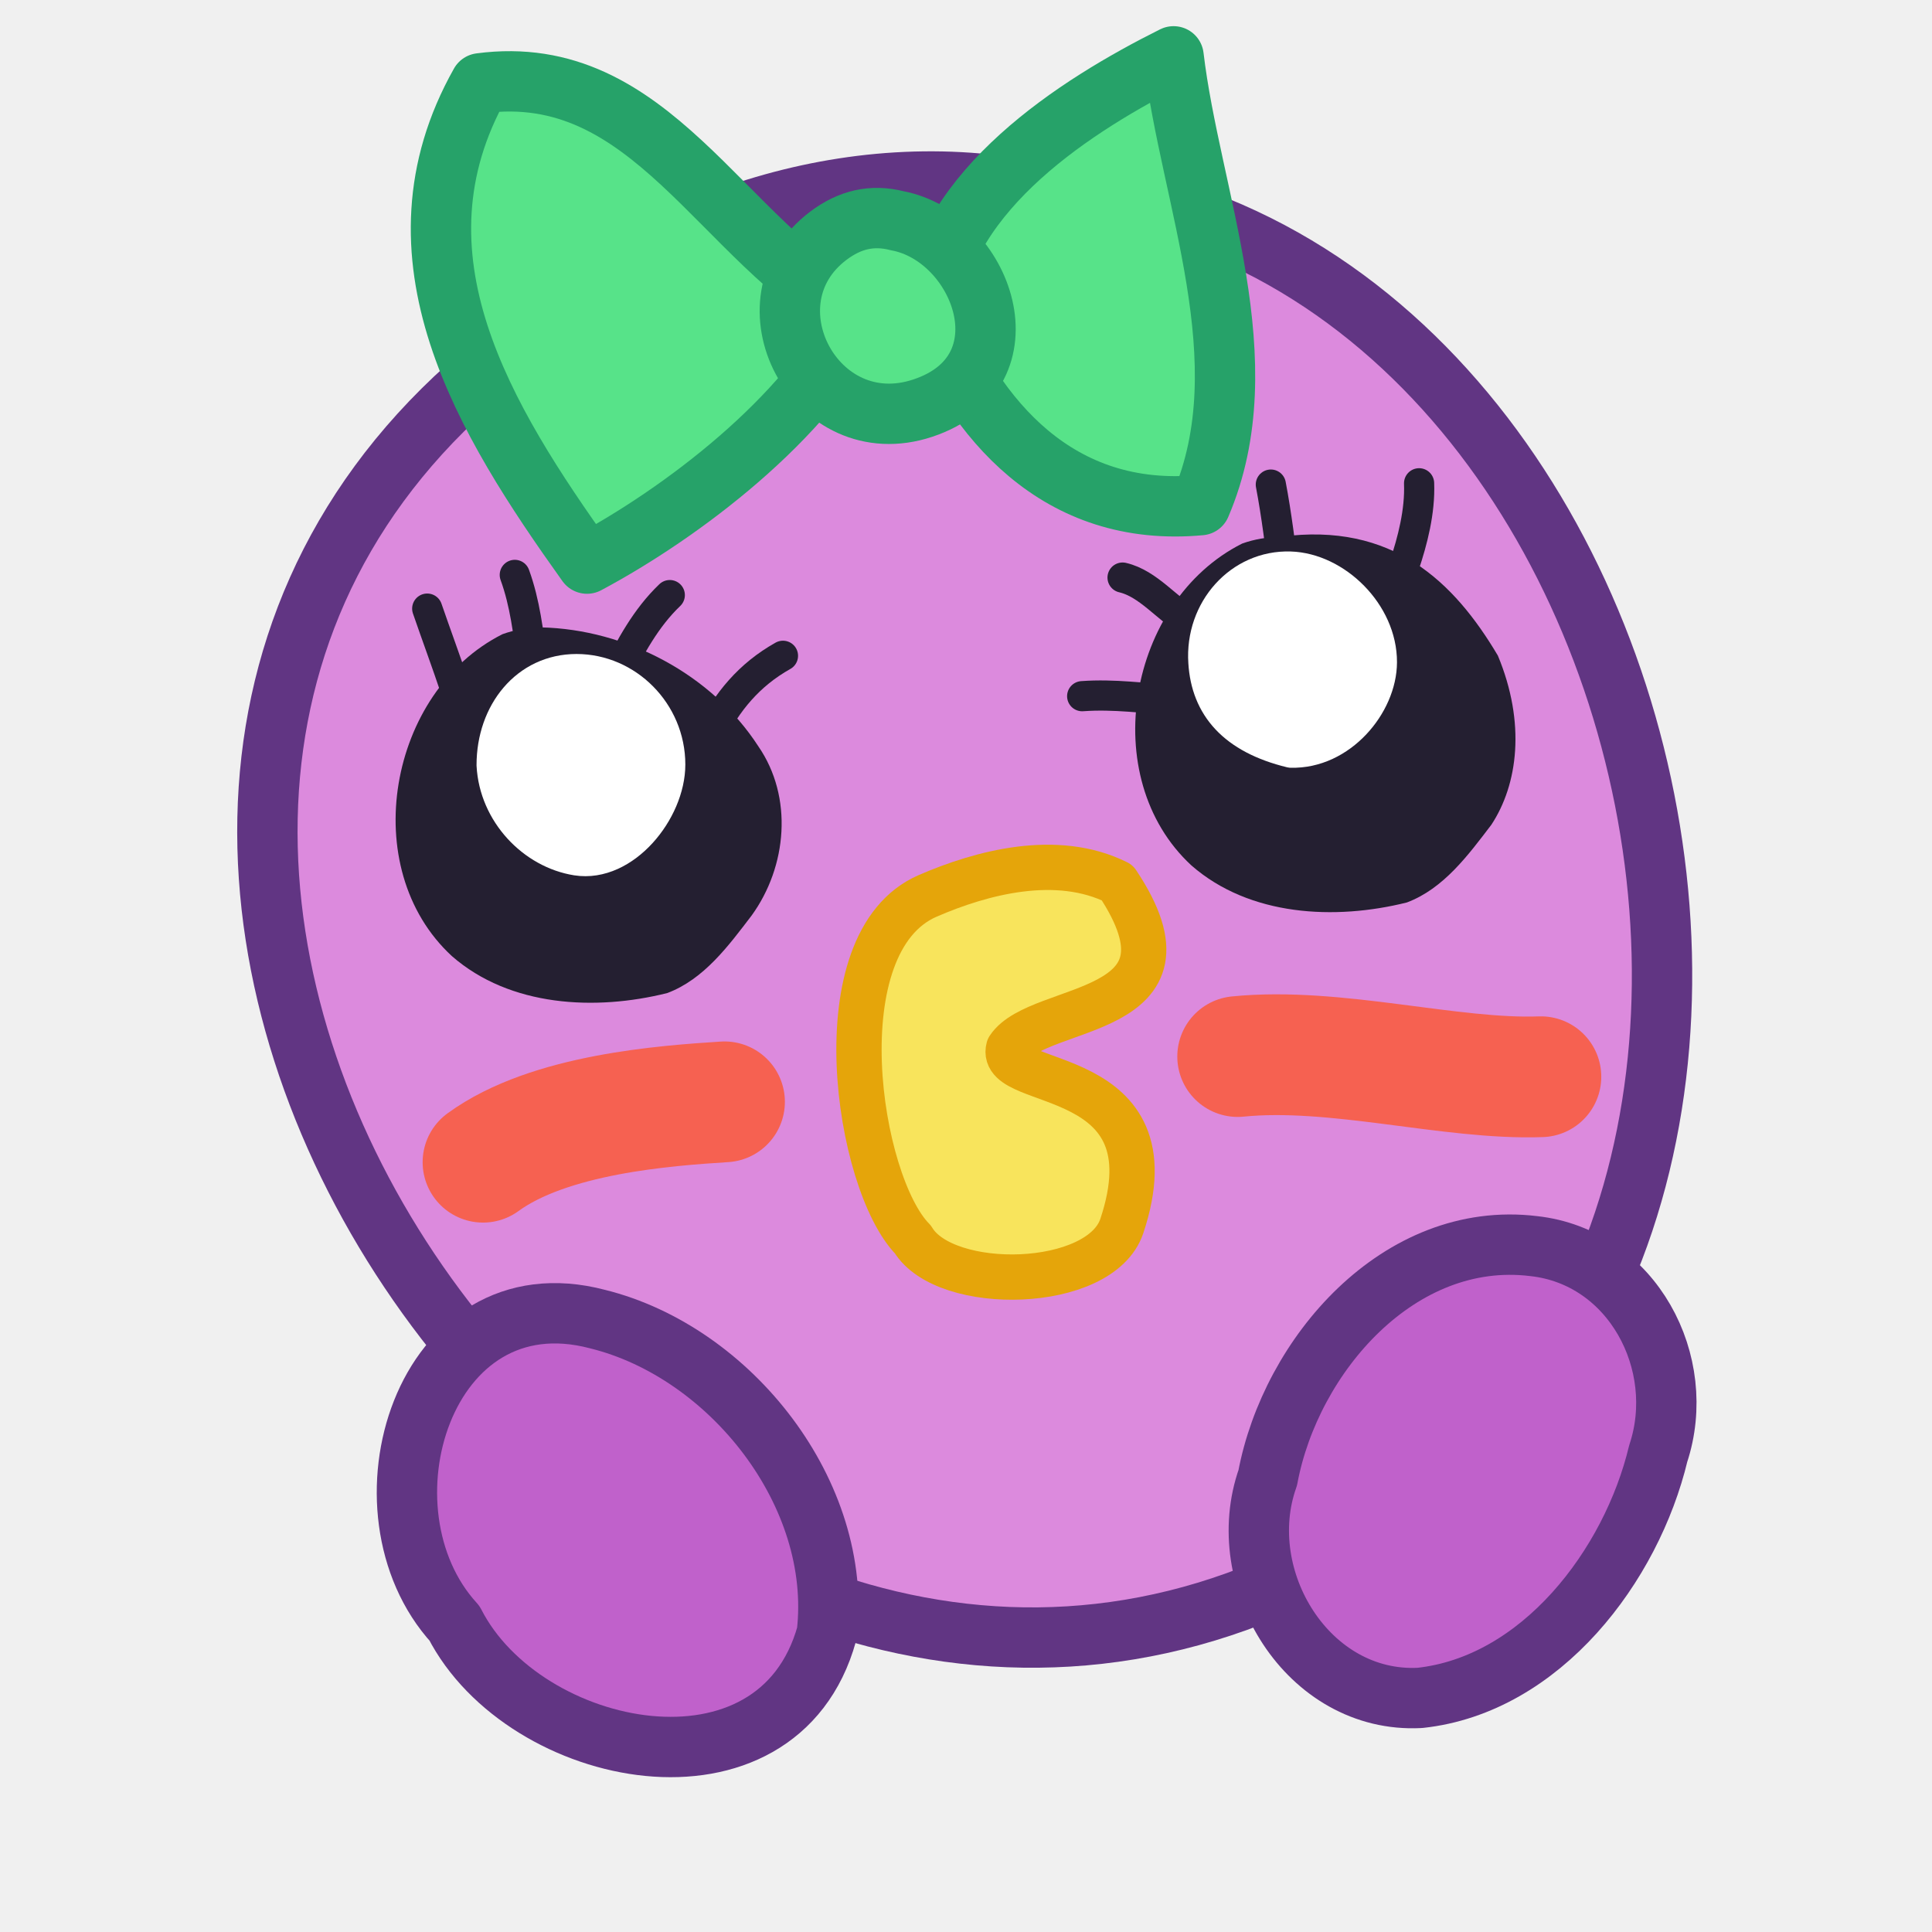
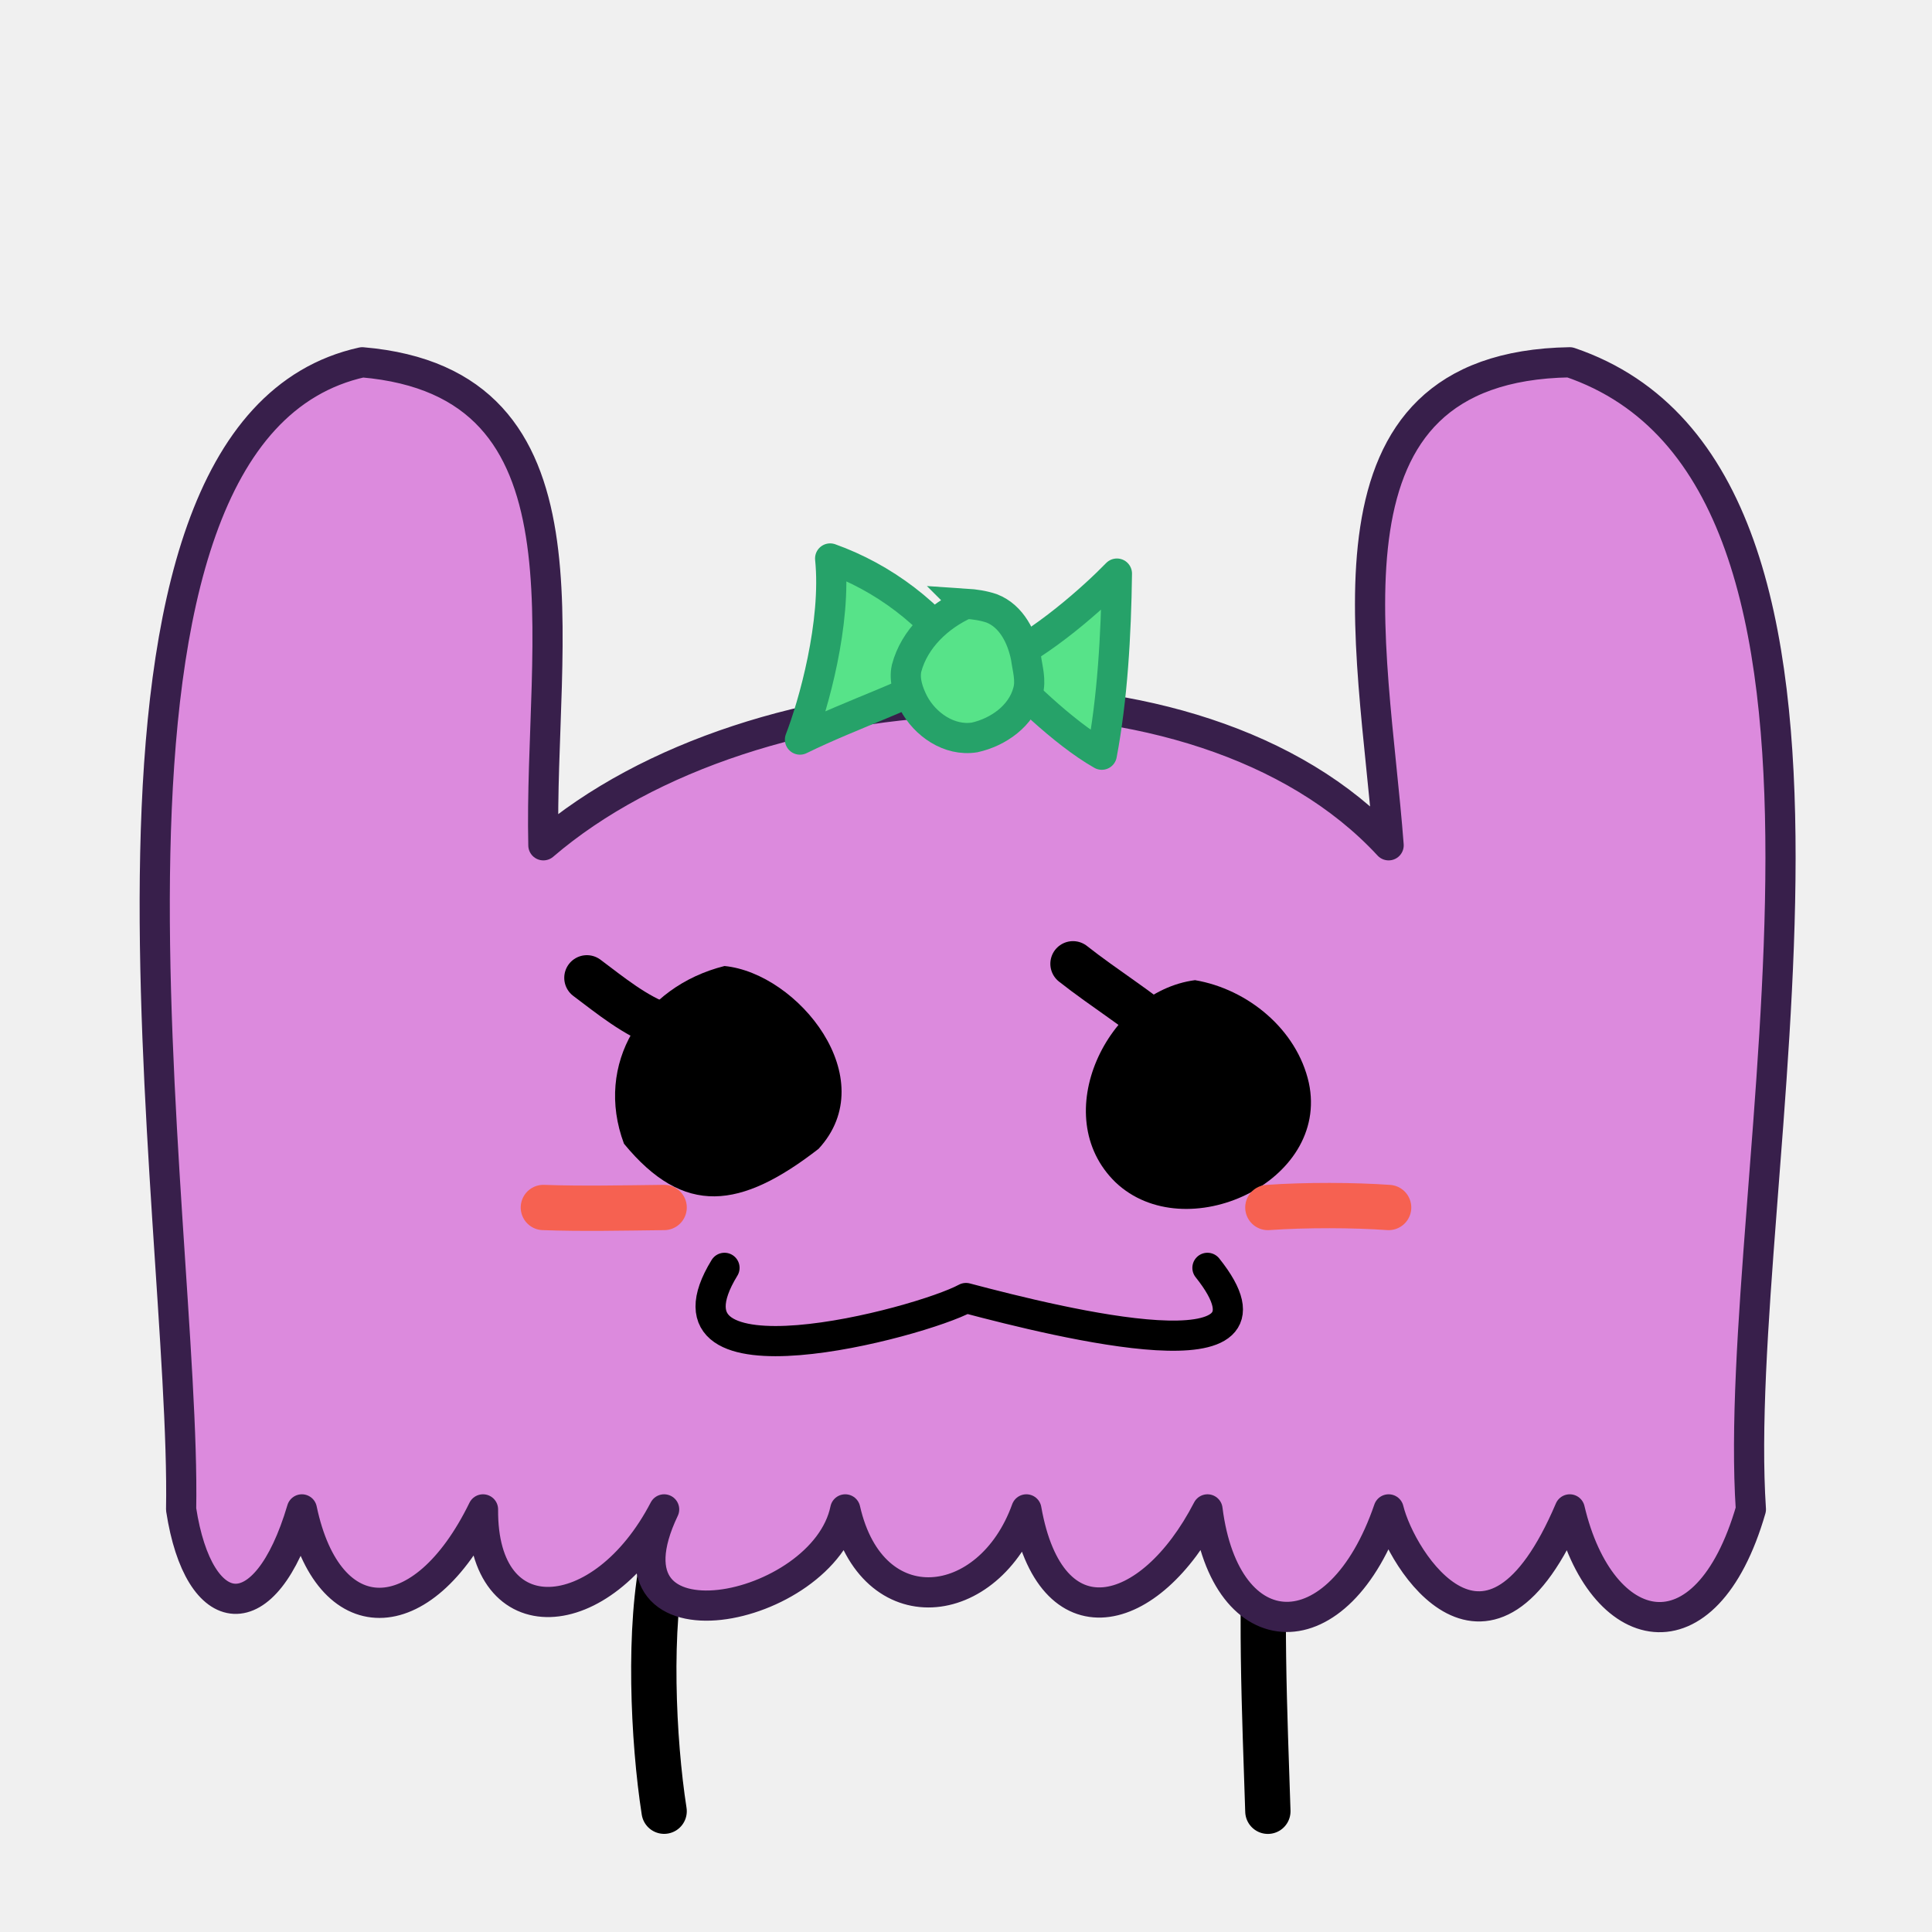
<svg xmlns="http://www.w3.org/2000/svg" width="128" height="128" viewBox="0 0 33.867 33.867" version="1.1" id="svg8">
  <defs id="defs2" />
  <g id="layer1" transform="translate(0,-263.1333)">
-     <path style="opacity:1;fill:#dc8add;fill-opacity:1;fill-rule:nonzero;stroke:#613583;stroke-width:1.058;stroke-linecap:round;stroke-linejoin:round;stroke-miterlimit:4;stroke-dasharray:none;stroke-opacity:1;paint-order:normal" d="M 17.302,266.366 C 29.703,266.148 34.089,287.094 21.954,291.105 10.473,295.578 -1.385,278.5 8.197,269.91 c 2.336,-2.401 5.725,-3.896 9.105,-3.544 z" id="rect836" />
-     <path style="fill:#241f31;fill-opacity:1;stroke:none;stroke-width:1.058;stroke-linecap:round;stroke-linejoin:round;stroke-miterlimit:4;stroke-dasharray:none;stroke-opacity:1" d="m 8.807,274.251 c -1.996,1.004 -2.56,4.097 -0.886,5.642 1.02,0.891 2.517,0.963 3.776,0.648 0.645,-0.242 1.076,-0.832 1.48,-1.361 0.62,-0.857 0.731,-2.074 0.115,-2.966 -0.816,-1.26 -2.316,-2.05 -3.809,-2.083 -0.23,0.005 -0.46,0.041 -0.677,0.12 z" id="path970" />
-     <path style="fill:#241f31;fill-opacity:1;stroke:none;stroke-width:1.058;stroke-linecap:round;stroke-linejoin:round;stroke-miterlimit:4;stroke-dasharray:none;stroke-opacity:1" d="m 21.772,272.663 c -1.996,1.004 -2.56,4.097 -0.886,5.642 1.02,0.891 2.517,0.963 3.776,0.648 0.645,-0.242 1.076,-0.832 1.48,-1.361 0.467,-0.708 0.607,-1.783 0.115,-2.966 -0.766,-1.292 -1.847,-2.348 -3.809,-2.083 -0.23,0.005 -0.46,0.041 -0.677,0.12 z" id="path970-2" />
-     <path style="fill:#f8e45c;fill-opacity:1;stroke:#e5a50a;stroke-width:0.794;stroke-linecap:round;stroke-linejoin:round;stroke-miterlimit:4;stroke-dasharray:none;stroke-opacity:1" d="m 19.584,278.605 c -1.058,-0.529 -2.375,-0.178 -3.321,0.232 -1.88,0.813 -1.235,5.036 -0.26,6.024 0.563,0.939 3.287,0.887 3.662,-0.236 0.949,-2.847 -2.184,-2.385 -1.984,-3.118 0.535,-0.803 3.492,-0.52 1.904,-2.901 z" id="path1003" />
-     <path style="fill:#c061cb;fill-opacity:1;stroke:#613583;stroke-width:1.058;stroke-linecap:round;stroke-linejoin:round;stroke-miterlimit:4;stroke-dasharray:none;stroke-opacity:1" d="m 24.887,292.897 c -1.96,0.1 -3.291,-2.091 -2.664,-3.859 0.403,-2.152 2.306,-4.349 4.662,-4.061 1.732,0.19 2.709,2.05 2.183,3.636 -0.471,1.965 -2.052,4.055 -4.18,4.284 z" id="path1005" />
-     <path style="fill:#c061cb;fill-opacity:1;stroke:#613583;stroke-width:1.058;stroke-linecap:round;stroke-linejoin:round;stroke-miterlimit:4;stroke-dasharray:none;stroke-opacity:1" d="m 14.494,291.767 c -0.861,3.106 -5.306,2.21 -6.527,-0.178 -1.806,-1.975 -0.546,-6.14 2.51,-5.332 2.333,0.578 4.299,3.07 4.017,5.511 z" id="path1005-9" />
-     <path style="fill:none;stroke:#f66151;stroke-width:2.117;stroke-linecap:round;stroke-linejoin:round;stroke-opacity:1;stroke-miterlimit:4;stroke-dasharray:none" d="M 8.467,283.506 C 9.632,282.656 11.676,282.514 12.7,282.448" id="path1037" />
-     <path style="fill:none;stroke:#f66151;stroke-width:2.117;stroke-linecap:round;stroke-linejoin:round;stroke-miterlimit:4;stroke-dasharray:none;stroke-opacity:1" d="m 21.696,281.654 c 1.72,-0.173 3.726,0.412 5.315,0.354" id="path1041" />
-     <g id="g1184">
-       <path id="path1160" d="m 7.489,273.802 c 0.157,0.456 0.342,0.955 0.496,1.417" style="fill:none;stroke:#241f31;stroke-width:0.529;stroke-linecap:round;stroke-linejoin:round;stroke-opacity:1;stroke-miterlimit:4;stroke-dasharray:none" />
-       <path id="path1162" d="m 11.741,273.565 c -0.422,0.404 -0.692,0.913 -0.945,1.417" style="fill:none;stroke:#241f31;stroke-width:0.529;stroke-linecap:round;stroke-linejoin:round;stroke-opacity:1;stroke-miterlimit:4;stroke-dasharray:none" />
-       <path id="path1164" d="m 13.725,274.629 c -0.592,0.332 -0.981,0.804 -1.276,1.394" style="fill:none;stroke:#241f31;stroke-width:0.529;stroke-linecap:round;stroke-linejoin:round;stroke-opacity:1;stroke-miterlimit:4;stroke-dasharray:none" />
-       <path id="path1166" d="m 9.024,273.211 c 0.18,0.494 0.237,1.008 0.307,1.536" style="fill:none;stroke:#241f31;stroke-width:0.529;stroke-linecap:round;stroke-linejoin:round;stroke-opacity:1;stroke-miterlimit:4;stroke-dasharray:none" />
-       <path id="path1168" d="m 18.97,275.337 c 0.561,-0.041 1.095,0.039 1.63,0.071" style="fill:none;stroke:#241f31;stroke-width:0.529;stroke-linecap:round;stroke-linejoin:round;stroke-opacity:1;stroke-miterlimit:4;stroke-dasharray:none" />
-       <path id="path1170" d="m 19.678,273.258 c 0.453,0.105 0.779,0.55 1.181,0.78" style="fill:none;stroke:#241f31;stroke-width:0.529;stroke-linecap:round;stroke-linejoin:round;stroke-opacity:1;stroke-miterlimit:4;stroke-dasharray:none" />
-       <path id="path1172" d="m 22.277,271.628 c 0.102,0.534 0.165,1.072 0.236,1.606" style="fill:none;stroke:#241f31;stroke-width:0.529;stroke-linecap:round;stroke-linejoin:round;stroke-opacity:1;stroke-miterlimit:4;stroke-dasharray:none" />
-       <path id="path1174" d="m 24.876,271.605 c 0.019,0.495 -0.115,1.008 -0.26,1.441" style="fill:none;stroke:#241f31;stroke-width:0.529;stroke-linecap:round;stroke-linejoin:round;stroke-opacity:1;stroke-miterlimit:4;stroke-dasharray:none" />
+     <path style="opacity:1;fill:#dc8add;fill-opacity:1;fill-rule:nonzero;stroke:#613583;stroke-width:1.058;stroke-linecap:round;stroke-linejoin:round;stroke-miterlimit:4;stroke-dasharray:none;stroke-opacity:1;paint-order:normal" d="m -18.512,267.034 c 12.401,-0.219 16.788,20.728 4.652,24.738 -11.481,4.473 -23.339,-12.605 -13.757,-21.194 2.336,-2.401 5.725,-3.896 9.105,-3.544 z" id="rect836" />
+     <path style="fill:#241f31;fill-opacity:1;stroke:none;stroke-width:1.058;stroke-linecap:round;stroke-linejoin:round;stroke-miterlimit:4;stroke-dasharray:none;stroke-opacity:1" d="m -27.007,274.919 c -1.996,1.004 -2.56,4.097 -0.886,5.642 1.02,0.891 2.517,0.963 3.776,0.648 0.645,-0.242 1.076,-0.832 1.48,-1.361 0.62,-0.857 0.731,-2.074 0.115,-2.966 -0.816,-1.26 -2.316,-2.05 -3.809,-2.083 -0.23,0.005 -0.46,0.041 -0.677,0.12 z" id="path970" />
+     <path style="fill:#241f31;fill-opacity:1;stroke:none;stroke-width:1.058;stroke-linecap:round;stroke-linejoin:round;stroke-miterlimit:4;stroke-dasharray:none;stroke-opacity:1" d="m -14.042,273.331 c -1.996,1.004 -2.56,4.097 -0.886,5.642 1.02,0.891 2.517,0.963 3.776,0.648 0.645,-0.242 1.076,-0.832 1.48,-1.361 0.467,-0.708 0.607,-1.783 0.115,-2.966 -0.766,-1.292 -1.847,-2.348 -3.809,-2.083 -0.23,0.005 -0.46,0.041 -0.677,0.12 z" id="path970-2" />
+     <path style="fill:#f8e45c;fill-opacity:1;stroke:#e5a50a;stroke-width:0.794;stroke-linecap:round;stroke-linejoin:round;stroke-miterlimit:4;stroke-dasharray:none;stroke-opacity:1" d="m -16.23,279.273 c -1.058,-0.529 -2.375,-0.178 -3.321,0.232 -1.88,0.813 -1.235,5.036 -0.26,6.024 0.563,0.939 3.287,0.887 3.662,-0.236 0.949,-2.847 -2.184,-2.385 -1.984,-3.118 0.535,-0.803 3.492,-0.52 1.904,-2.901 z" id="path1003" />
+     <path style="fill:#c061cb;fill-opacity:1;stroke:#613583;stroke-width:1.058;stroke-linecap:round;stroke-linejoin:round;stroke-miterlimit:4;stroke-dasharray:none;stroke-opacity:1" d="m -10.927,293.565 c -1.96,0.1 -3.291,-2.091 -2.664,-3.859 0.403,-2.152 2.306,-4.349 4.662,-4.061 1.732,0.19 2.709,2.05 2.183,3.636 -0.471,1.965 -2.052,4.055 -4.18,4.284 z" id="path1005" />
+     <path style="fill:#c061cb;fill-opacity:1;stroke:#613583;stroke-width:1.058;stroke-linecap:round;stroke-linejoin:round;stroke-miterlimit:4;stroke-dasharray:none;stroke-opacity:1" d="m -21.32,292.435 c -0.861,3.106 -5.306,2.21 -6.527,-0.178 -1.806,-1.975 -0.546,-6.14 2.51,-5.332 2.333,0.578 4.299,3.07 4.017,5.511 z" id="path1005-9" />
+     <path style="fill:none;stroke:#f66151;stroke-width:2.117;stroke-linecap:round;stroke-linejoin:round;stroke-miterlimit:4;stroke-dasharray:none;stroke-opacity:1" d="m -27.347,284.174 c 1.165,-0.85 3.209,-0.993 4.233,-1.058" id="path1037" />
+     <path style="fill:none;stroke:#f66151;stroke-width:2.117;stroke-linecap:round;stroke-linejoin:round;stroke-miterlimit:4;stroke-dasharray:none;stroke-opacity:1" d="m -14.118,282.322 c 1.72,-0.173 3.726,0.412 5.315,0.354" id="path1041" />
+     <g id="g1184" transform="translate(-35.81412,0.6681738)">
+       <path id="path1160" d="m 7.489,273.802 c 0.157,0.456 0.342,0.955 0.496,1.417" style="fill:none;stroke:#241f31;stroke-width:0.529;stroke-linecap:round;stroke-linejoin:round;stroke-miterlimit:4;stroke-dasharray:none;stroke-opacity:1" />
+       <path id="path1162" d="m 11.741,273.565 c -0.422,0.404 -0.692,0.913 -0.945,1.417" style="fill:none;stroke:#241f31;stroke-width:0.529;stroke-linecap:round;stroke-linejoin:round;stroke-miterlimit:4;stroke-dasharray:none;stroke-opacity:1" />
+       <path id="path1164" d="m 13.725,274.629 c -0.592,0.332 -0.981,0.804 -1.276,1.394" style="fill:none;stroke:#241f31;stroke-width:0.529;stroke-linecap:round;stroke-linejoin:round;stroke-miterlimit:4;stroke-dasharray:none;stroke-opacity:1" />
+       <path id="path1166" d="m 9.024,273.211 c 0.18,0.494 0.237,1.008 0.307,1.536" style="fill:none;stroke:#241f31;stroke-width:0.529;stroke-linecap:round;stroke-linejoin:round;stroke-miterlimit:4;stroke-dasharray:none;stroke-opacity:1" />
+       <path id="path1168" d="m 18.97,275.337 c 0.561,-0.041 1.095,0.039 1.63,0.071" style="fill:none;stroke:#241f31;stroke-width:0.529;stroke-linecap:round;stroke-linejoin:round;stroke-miterlimit:4;stroke-dasharray:none;stroke-opacity:1" />
+       <path id="path1170" d="m 19.678,273.258 c 0.453,0.105 0.779,0.55 1.181,0.78" style="fill:none;stroke:#241f31;stroke-width:0.529;stroke-linecap:round;stroke-linejoin:round;stroke-miterlimit:4;stroke-dasharray:none;stroke-opacity:1" />
+       <path id="path1172" d="m 22.277,271.628 c 0.102,0.534 0.165,1.072 0.236,1.606" style="fill:none;stroke:#241f31;stroke-width:0.529;stroke-linecap:round;stroke-linejoin:round;stroke-miterlimit:4;stroke-dasharray:none;stroke-opacity:1" />
+       <path id="path1174" d="m 24.876,271.605 c 0.019,0.495 -0.115,1.008 -0.26,1.441" style="fill:none;stroke:#241f31;stroke-width:0.529;stroke-linecap:round;stroke-linejoin:round;stroke-miterlimit:4;stroke-dasharray:none;stroke-opacity:1" />
    </g>
-     <path style="opacity:1;fill:#ffffff;fill-opacity:1;fill-rule:nonzero;stroke:#ffffff;stroke-width:0.529;stroke-linecap:round;stroke-linejoin:round;stroke-miterlimit:4;stroke-dasharray:none;stroke-opacity:1;paint-order:normal" d="m 11.749,276.535 c -5e-6,0.822 -0.799,1.814 -1.643,1.681 -0.771,-0.122 -1.443,-0.82 -1.488,-1.671 -4e-7,-0.926 0.601,-1.683 1.488,-1.683 0.887,0 1.643,0.747 1.643,1.674 z" id="path1099" />
-     <path style="opacity:1;fill:#ffffff;fill-opacity:1;fill-rule:nonzero;stroke:#ffffff;stroke-width:0.529;stroke-linecap:round;stroke-linejoin:round;stroke-miterlimit:4;stroke-dasharray:none;stroke-opacity:1;paint-order:normal" d="m 24.224,274.742 c -0.002,0.752 -0.712,1.611 -1.598,1.585 -1.009,-0.245 -1.484,-0.797 -1.531,-1.585 -0.061,-0.924 0.636,-1.705 1.523,-1.677 0.802,0.025 1.609,0.807 1.606,1.677 z" id="path1099-9" />
-     <path style="fill:#57e389;fill-opacity:1;stroke:#26a269;stroke-width:1.058;stroke-linecap:round;stroke-linejoin:round;stroke-miterlimit:4;stroke-dasharray:none;stroke-opacity:1" d="m 8.419,264.594 c -1.705,3.026 0.073,5.902 1.871,8.419 1.675,-0.895 3.845,-2.546 4.744,-4.343 -2.407,-1.315 -3.613,-4.476 -6.615,-4.076 z" id="path1186" />
-     <path style="fill:#57e389;fill-opacity:1;stroke:#26a269;stroke-width:1.058;stroke-linecap:round;stroke-linejoin:round;stroke-miterlimit:4;stroke-dasharray:none;stroke-opacity:1" d="m 16.32,268.562 c 0.238,-2.106 2.535,-3.583 4.252,-4.441 0.291,2.471 1.553,5.345 0.472,7.867 -2.499,0.232 -3.955,-1.501 -4.725,-3.425 z" id="path1190" />
-     <path style="fill:#57e389;fill-opacity:1;stroke:#26a269;stroke-width:1.058;stroke-linecap:round;stroke-linejoin:round;stroke-miterlimit:4;stroke-dasharray:none;stroke-opacity:1" d="m 15.729,267.003 c -0.448,-0.115 -0.838,-0.015 -1.205,0.26 -1.537,1.153 -0.237,3.654 1.654,3.024 1.915,-0.638 1.038,-3.005 -0.449,-3.284 z" id="path1188" />
+     <path style="opacity:1;fill:#ffffff;fill-opacity:1;fill-rule:nonzero;stroke:#ffffff;stroke-width:0.529;stroke-linecap:round;stroke-linejoin:round;stroke-miterlimit:4;stroke-dasharray:none;stroke-opacity:1;paint-order:normal" d="m -24.065,277.204 c -5e-6,0.822 -0.799,1.814 -1.643,1.681 -0.771,-0.122 -1.443,-0.82 -1.488,-1.671 -1e-6,-0.926 0.601,-1.683 1.488,-1.683 0.887,0 1.643,0.747 1.643,1.674 z" id="path1099" />
+     <path style="opacity:1;fill:#ffffff;fill-opacity:1;fill-rule:nonzero;stroke:#ffffff;stroke-width:0.529;stroke-linecap:round;stroke-linejoin:round;stroke-miterlimit:4;stroke-dasharray:none;stroke-opacity:1;paint-order:normal" d="m -11.59,275.41 c -0.002,0.752 -0.712,1.611 -1.598,1.585 -1.009,-0.245 -1.484,-0.797 -1.531,-1.585 -0.061,-0.924 0.636,-1.705 1.523,-1.677 0.802,0.025 1.609,0.807 1.606,1.677 z" id="path1099-9" />
+     <path style="fill:#57e389;fill-opacity:1;stroke:#26a269;stroke-width:1.058;stroke-linecap:round;stroke-linejoin:round;stroke-miterlimit:4;stroke-dasharray:none;stroke-opacity:1" d="m -27.395,265.262 c -1.705,3.026 0.073,5.902 1.871,8.419 1.675,-0.895 3.845,-2.546 4.744,-4.343 -2.407,-1.315 -3.613,-4.476 -6.615,-4.076 z" id="path1186" />
+     <path style="fill:#57e389;fill-opacity:1;stroke:#26a269;stroke-width:1.058;stroke-linecap:round;stroke-linejoin:round;stroke-miterlimit:4;stroke-dasharray:none;stroke-opacity:1" d="m -19.494,269.23 c 0.238,-2.106 2.535,-3.583 4.252,-4.441 0.291,2.471 1.553,5.345 0.472,7.867 -2.499,0.232 -3.955,-1.501 -4.725,-3.425 z" id="path1190" />
+     <path style="fill:#57e389;fill-opacity:1;stroke:#26a269;stroke-width:1.058;stroke-linecap:round;stroke-linejoin:round;stroke-miterlimit:4;stroke-dasharray:none;stroke-opacity:1" d="m -20.085,267.671 c -0.448,-0.115 -0.838,-0.015 -1.205,0.26 -1.537,1.153 -0.237,3.654 1.654,3.024 1.915,-0.638 1.038,-3.005 -0.449,-3.284 z" id="path1188" />
+     <path style="fill:none;stroke:#000000;stroke-width:0.794;stroke-linecap:round;stroke-linejoin:round;stroke-opacity:1;stroke-miterlimit:4;stroke-dasharray:none" d="m 11.642,290.385 c -0.285,1.257 -0.194,3.254 0,4.498" id="path918" />
+     <path style="fill:none;stroke:#000000;stroke-width:0.794;stroke-linecap:round;stroke-linejoin:round;stroke-opacity:1;stroke-miterlimit:4;stroke-dasharray:none" d="m 22.225,289.592 c -0.152,1.503 -0.052,3.652 0,5.292" id="path920" />
+     <path style="fill:#dc8add;stroke:#381f4b;stroke-width:0.529;stroke-linecap:round;stroke-linejoin:round;stroke-opacity:1;fill-opacity:1;stroke-miterlimit:4;stroke-dasharray:none" d="m 3.175,289.592 c 0.093,-5.083 -2.36,-18.883 3.175,-20.108 4.195,0.359 3.094,4.861 3.175,8.467 3.689,-3.167 11.494,-3.593 14.817,0 -0.271,-3.571 -1.418,-8.391 3.175,-8.467 5.993,2.032 2.801,14.444 3.175,20.108 -0.79,2.733 -2.635,2.294 -3.175,0 -1.415,3.325 -2.954,0.906 -3.175,0 -0.874,2.552 -2.863,2.475 -3.175,0 -1.011,1.958 -2.754,2.385 -3.175,0 -0.657,1.822 -2.709,2.054 -3.175,0 -0.374,1.826 -4.432,2.636 -3.175,0 -1.086,2.088 -3.193,2.24 -3.175,0 -1.065,2.181 -2.715,2.188 -3.175,0 -0.643,2.17 -1.809,2.009 -2.117,0 z" id="path835" />
+     <path style="fill:#57e389;fill-opacity:1;stroke:#26a269;stroke-width:0.529;stroke-linecap:round;stroke-linejoin:round;stroke-miterlimit:4;stroke-dasharray:none;stroke-opacity:1" d="m 17.462,274.775 c 0.801,-0.348 1.732,-1.189 2.117,-1.587 -0.014,1.081 -0.079,2.192 -0.265,3.175 -0.688,-0.39 -1.513,-1.215 -1.852,-1.587 z" id="path932" />
+     <path style="fill:#000000;fill-opacity:1;stroke:none;stroke-width:0.265;stroke-linecap:butt;stroke-linejoin:miter;stroke-miterlimit:4;stroke-dasharray:none;stroke-opacity:1" d="m 12.7,280.067 c -1.441,0.362 -2.286,1.714 -1.762,3.115 1.054,1.282 2.046,1.148 3.411,0.09 1.138,-1.234 -0.363,-3.079 -1.649,-3.205 z" id="path849" />
+     <path style="fill:none;stroke:#000000;stroke-width:0.529;stroke-linecap:round;stroke-linejoin:round;stroke-opacity:1;stroke-miterlimit:4;stroke-dasharray:none" d="m 12.7,285.358 c -1.365,2.23 3.42,0.972 4.233,0.529 1.683,0.445 5.827,1.468 4.233,-0.529" id="path885" />
+     <path style="fill:#000000;fill-opacity:1;stroke:none;stroke-width:0.265;stroke-linecap:butt;stroke-linejoin:miter;stroke-miterlimit:4;stroke-dasharray:none;stroke-opacity:1" d="m 20.948,280.315 c -1.537,0.201 -2.595,2.375 -1.394,3.543 1.222,1.161 3.765,-4.1e-4 3.389,-1.745 -0.209,-0.935 -1.07,-1.641 -1.995,-1.798 z" id="path849-6" />
+     <path style="fill:none;stroke:#000000;stroke-width:0.794;stroke-linecap:round;stroke-linejoin:round;stroke-opacity:1;stroke-miterlimit:4;stroke-dasharray:none" d="m 11.623,281.113 c -0.485,-0.17 -0.919,-0.527 -1.335,-0.839" id="path914" />
+     <path style="fill:none;stroke:#000000;stroke-width:0.794;stroke-linecap:round;stroke-linejoin:round;stroke-opacity:1;stroke-miterlimit:4;stroke-dasharray:none" d="m 20.513,281.298 c -0.553,-0.47 -1.163,-0.843 -1.704,-1.27" id="path916" />
+     <path style="fill:#57e389;stroke:#26a269;stroke-width:0.529;stroke-linecap:round;stroke-linejoin:round;stroke-opacity:1;stroke-miterlimit:4;stroke-dasharray:none;fill-opacity:1" d="m 16.933,274.775 c -0.581,-0.881 -1.462,-1.524 -2.381,-1.852 0.115,1.131 -0.296,2.574 -0.529,3.175 0.931,-0.457 2.045,-0.815 2.91,-1.323 z" id="path934" />
+     <path style="fill:#57e389;fill-opacity:1;stroke:#26a269;stroke-width:0.529;stroke-linecap:butt;stroke-linejoin:miter;stroke-miterlimit:4;stroke-dasharray:none;stroke-opacity:1" d="m 16.933,273.717 c -0.477,0.214 -0.904,0.613 -1.041,1.13 -0.046,0.206 0.029,0.421 0.121,0.604 0.2,0.382 0.628,0.68 1.072,0.609 0.413,-0.092 0.821,-0.378 0.934,-0.803 0.057,-0.2 -0.008,-0.402 -0.035,-0.601 -0.069,-0.348 -0.249,-0.721 -0.599,-0.858 -0.145,-0.049 -0.3,-0.072 -0.453,-0.082 z" id="path924" />
+     <path style="fill:none;stroke:#f66151;stroke-width:0.794;stroke-linecap:round;stroke-linejoin:bevel;stroke-opacity:1;stroke-miterlimit:4;stroke-dasharray:none" d="m 9.525,284.3 c 0.675,0.025 1.422,0.008 2.117,0" id="path936" />
+     <path style="fill:none;stroke:#f66151;stroke-width:0.794;stroke-linecap:round;stroke-linejoin:round;stroke-opacity:1;stroke-miterlimit:4;stroke-dasharray:none" d="m 22.225,284.3 c 0.676,-0.047 1.508,-0.043 2.117,0" id="path938" />
  </g>
</svg>
